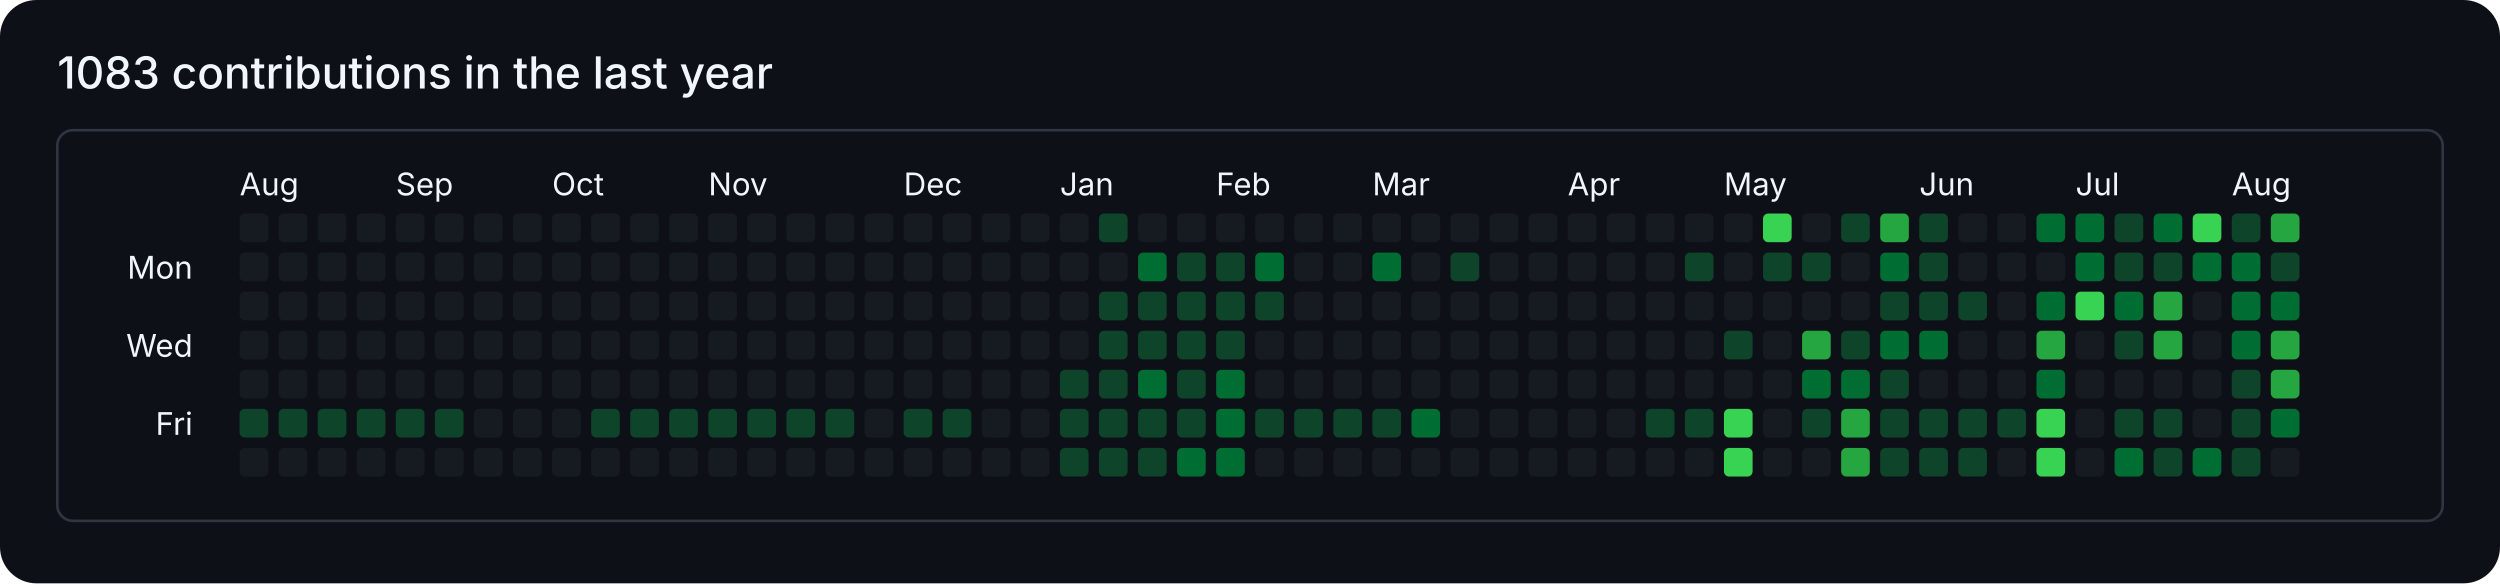
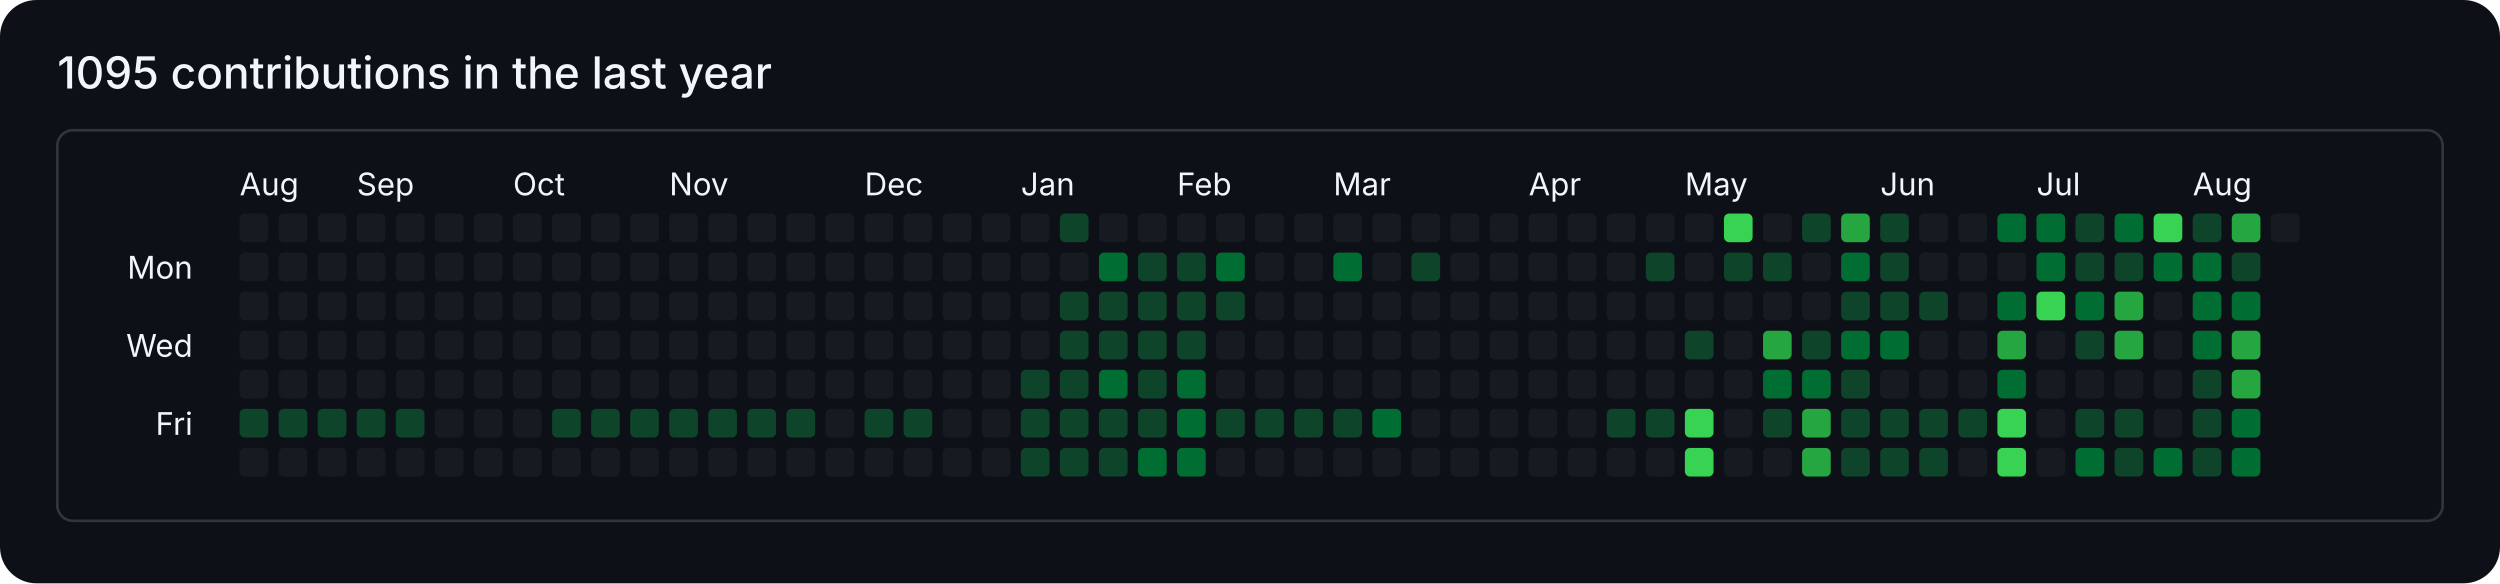
<svg xmlns="http://www.w3.org/2000/svg" width="1200" height="280" viewBox="0 0 960 224" fill="none" role="img" aria-label="AleksZyro GitHub contribution calendar">
  <style>
    .title { font: 500 17px -apple-system, BlinkMacSystemFont, 'Segoe UI', sans-serif; fill: #f0f6fc; }
    .month-label, .weekday-label, .legend, .hint { font: 400 12px -apple-system, BlinkMacSystemFont, 'Segoe UI', sans-serif; fill: #f0f6fc; }
    .hint, .legend-muted { fill: #8b949e; }
    .day-cell { shape-rendering: geometricPrecision; }
  </style>
  <rect width="960" height="224" rx="14" fill="#0d1117" />
-   <text x="22" y="34" class="title">1083 contributions in the last year</text>
+   <text x="22" y="34" class="title">1095 contributions in the last year</text>
  <rect x="22" y="50" width="916" height="150" rx="6" fill="none" stroke="#30363d" />
  <text x="92" y="75" class="month-label">Aug</text>
-   <text x="152" y="75" class="month-label">Sep</text>
-   <text x="212" y="75" class="month-label">Oct</text>
-   <text x="272" y="75" class="month-label">Nov</text>
-   <text x="347" y="75" class="month-label">Dec</text>
-   <text x="407" y="75" class="month-label">Jan</text>
-   <text x="467" y="75" class="month-label">Feb</text>
-   <text x="527" y="75" class="month-label">Mar</text>
-   <text x="602" y="75" class="month-label">Apr</text>
-   <text x="662" y="75" class="month-label">May</text>
-   <text x="737" y="75" class="month-label">Jun</text>
-   <text x="797" y="75" class="month-label">Jul</text>
-   <text x="857" y="75" class="month-label">Aug</text>
+   <text x="137" y="75" class="month-label">Sep</text>
+   <text x="197" y="75" class="month-label">Oct</text>
+   <text x="257" y="75" class="month-label">Nov</text>
+   <text x="332" y="75" class="month-label">Dec</text>
+   <text x="392" y="75" class="month-label">Jan</text>
+   <text x="452" y="75" class="month-label">Feb</text>
+   <text x="512" y="75" class="month-label">Mar</text>
+   <text x="587" y="75" class="month-label">Apr</text>
+   <text x="647" y="75" class="month-label">May</text>
+   <text x="722" y="75" class="month-label">Jun</text>
+   <text x="782" y="75" class="month-label">Jul</text>
+   <text x="842" y="75" class="month-label">Aug</text>
  <text x="74" y="107" class="weekday-label" text-anchor="end">Mon</text>
  <text x="74" y="137" class="weekday-label" text-anchor="end">Wed</text>
  <text x="74" y="167" class="weekday-label" text-anchor="end">Fri</text>
  <rect class="day-cell" x="92" y="82" width="11" height="11" rx="2" fill="#161b22" />
  <rect class="day-cell" x="92" y="97" width="11" height="11" rx="2" fill="#161b22" />
  <rect class="day-cell" x="92" y="112" width="11" height="11" rx="2" fill="#161b22" />
  <rect class="day-cell" x="92" y="127" width="11" height="11" rx="2" fill="#161b22" />
  <rect class="day-cell" x="92" y="142" width="11" height="11" rx="2" fill="#161b22" />
  <rect class="day-cell" x="92" y="157" width="11" height="11" rx="2" fill="#0e4429" />
  <rect class="day-cell" x="92" y="172" width="11" height="11" rx="2" fill="#161b22" />
  <rect class="day-cell" x="107" y="82" width="11" height="11" rx="2" fill="#161b22" />
  <rect class="day-cell" x="107" y="97" width="11" height="11" rx="2" fill="#161b22" />
  <rect class="day-cell" x="107" y="112" width="11" height="11" rx="2" fill="#161b22" />
  <rect class="day-cell" x="107" y="127" width="11" height="11" rx="2" fill="#161b22" />
  <rect class="day-cell" x="107" y="142" width="11" height="11" rx="2" fill="#161b22" />
  <rect class="day-cell" x="107" y="157" width="11" height="11" rx="2" fill="#0e4429" />
  <rect class="day-cell" x="107" y="172" width="11" height="11" rx="2" fill="#161b22" />
  <rect class="day-cell" x="122" y="82" width="11" height="11" rx="2" fill="#161b22" />
  <rect class="day-cell" x="122" y="97" width="11" height="11" rx="2" fill="#161b22" />
  <rect class="day-cell" x="122" y="112" width="11" height="11" rx="2" fill="#161b22" />
  <rect class="day-cell" x="122" y="127" width="11" height="11" rx="2" fill="#161b22" />
  <rect class="day-cell" x="122" y="142" width="11" height="11" rx="2" fill="#161b22" />
  <rect class="day-cell" x="122" y="157" width="11" height="11" rx="2" fill="#0e4429" />
  <rect class="day-cell" x="122" y="172" width="11" height="11" rx="2" fill="#161b22" />
  <rect class="day-cell" x="137" y="82" width="11" height="11" rx="2" fill="#161b22" />
  <rect class="day-cell" x="137" y="97" width="11" height="11" rx="2" fill="#161b22" />
  <rect class="day-cell" x="137" y="112" width="11" height="11" rx="2" fill="#161b22" />
  <rect class="day-cell" x="137" y="127" width="11" height="11" rx="2" fill="#161b22" />
  <rect class="day-cell" x="137" y="142" width="11" height="11" rx="2" fill="#161b22" />
  <rect class="day-cell" x="137" y="157" width="11" height="11" rx="2" fill="#0e4429" />
  <rect class="day-cell" x="137" y="172" width="11" height="11" rx="2" fill="#161b22" />
  <rect class="day-cell" x="152" y="82" width="11" height="11" rx="2" fill="#161b22" />
  <rect class="day-cell" x="152" y="97" width="11" height="11" rx="2" fill="#161b22" />
  <rect class="day-cell" x="152" y="112" width="11" height="11" rx="2" fill="#161b22" />
  <rect class="day-cell" x="152" y="127" width="11" height="11" rx="2" fill="#161b22" />
  <rect class="day-cell" x="152" y="142" width="11" height="11" rx="2" fill="#161b22" />
  <rect class="day-cell" x="152" y="157" width="11" height="11" rx="2" fill="#0e4429" />
  <rect class="day-cell" x="152" y="172" width="11" height="11" rx="2" fill="#161b22" />
  <rect class="day-cell" x="167" y="82" width="11" height="11" rx="2" fill="#161b22" />
  <rect class="day-cell" x="167" y="97" width="11" height="11" rx="2" fill="#161b22" />
  <rect class="day-cell" x="167" y="112" width="11" height="11" rx="2" fill="#161b22" />
  <rect class="day-cell" x="167" y="127" width="11" height="11" rx="2" fill="#161b22" />
  <rect class="day-cell" x="167" y="142" width="11" height="11" rx="2" fill="#161b22" />
-   <rect class="day-cell" x="167" y="157" width="11" height="11" rx="2" fill="#0e4429" />
+   <rect class="day-cell" x="167" y="157" width="11" height="11" rx="2" fill="#161b22" />
  <rect class="day-cell" x="167" y="172" width="11" height="11" rx="2" fill="#161b22" />
  <rect class="day-cell" x="182" y="82" width="11" height="11" rx="2" fill="#161b22" />
  <rect class="day-cell" x="182" y="97" width="11" height="11" rx="2" fill="#161b22" />
  <rect class="day-cell" x="182" y="112" width="11" height="11" rx="2" fill="#161b22" />
  <rect class="day-cell" x="182" y="127" width="11" height="11" rx="2" fill="#161b22" />
  <rect class="day-cell" x="182" y="142" width="11" height="11" rx="2" fill="#161b22" />
  <rect class="day-cell" x="182" y="157" width="11" height="11" rx="2" fill="#161b22" />
  <rect class="day-cell" x="182" y="172" width="11" height="11" rx="2" fill="#161b22" />
  <rect class="day-cell" x="197" y="82" width="11" height="11" rx="2" fill="#161b22" />
  <rect class="day-cell" x="197" y="97" width="11" height="11" rx="2" fill="#161b22" />
  <rect class="day-cell" x="197" y="112" width="11" height="11" rx="2" fill="#161b22" />
  <rect class="day-cell" x="197" y="127" width="11" height="11" rx="2" fill="#161b22" />
  <rect class="day-cell" x="197" y="142" width="11" height="11" rx="2" fill="#161b22" />
  <rect class="day-cell" x="197" y="157" width="11" height="11" rx="2" fill="#161b22" />
  <rect class="day-cell" x="197" y="172" width="11" height="11" rx="2" fill="#161b22" />
  <rect class="day-cell" x="212" y="82" width="11" height="11" rx="2" fill="#161b22" />
  <rect class="day-cell" x="212" y="97" width="11" height="11" rx="2" fill="#161b22" />
  <rect class="day-cell" x="212" y="112" width="11" height="11" rx="2" fill="#161b22" />
  <rect class="day-cell" x="212" y="127" width="11" height="11" rx="2" fill="#161b22" />
  <rect class="day-cell" x="212" y="142" width="11" height="11" rx="2" fill="#161b22" />
-   <rect class="day-cell" x="212" y="157" width="11" height="11" rx="2" fill="#161b22" />
+   <rect class="day-cell" x="212" y="157" width="11" height="11" rx="2" fill="#0e4429" />
  <rect class="day-cell" x="212" y="172" width="11" height="11" rx="2" fill="#161b22" />
  <rect class="day-cell" x="227" y="82" width="11" height="11" rx="2" fill="#161b22" />
  <rect class="day-cell" x="227" y="97" width="11" height="11" rx="2" fill="#161b22" />
  <rect class="day-cell" x="227" y="112" width="11" height="11" rx="2" fill="#161b22" />
  <rect class="day-cell" x="227" y="127" width="11" height="11" rx="2" fill="#161b22" />
  <rect class="day-cell" x="227" y="142" width="11" height="11" rx="2" fill="#161b22" />
  <rect class="day-cell" x="227" y="157" width="11" height="11" rx="2" fill="#0e4429" />
  <rect class="day-cell" x="227" y="172" width="11" height="11" rx="2" fill="#161b22" />
  <rect class="day-cell" x="242" y="82" width="11" height="11" rx="2" fill="#161b22" />
  <rect class="day-cell" x="242" y="97" width="11" height="11" rx="2" fill="#161b22" />
  <rect class="day-cell" x="242" y="112" width="11" height="11" rx="2" fill="#161b22" />
  <rect class="day-cell" x="242" y="127" width="11" height="11" rx="2" fill="#161b22" />
  <rect class="day-cell" x="242" y="142" width="11" height="11" rx="2" fill="#161b22" />
  <rect class="day-cell" x="242" y="157" width="11" height="11" rx="2" fill="#0e4429" />
  <rect class="day-cell" x="242" y="172" width="11" height="11" rx="2" fill="#161b22" />
  <rect class="day-cell" x="257" y="82" width="11" height="11" rx="2" fill="#161b22" />
  <rect class="day-cell" x="257" y="97" width="11" height="11" rx="2" fill="#161b22" />
  <rect class="day-cell" x="257" y="112" width="11" height="11" rx="2" fill="#161b22" />
  <rect class="day-cell" x="257" y="127" width="11" height="11" rx="2" fill="#161b22" />
  <rect class="day-cell" x="257" y="142" width="11" height="11" rx="2" fill="#161b22" />
  <rect class="day-cell" x="257" y="157" width="11" height="11" rx="2" fill="#0e4429" />
  <rect class="day-cell" x="257" y="172" width="11" height="11" rx="2" fill="#161b22" />
  <rect class="day-cell" x="272" y="82" width="11" height="11" rx="2" fill="#161b22" />
  <rect class="day-cell" x="272" y="97" width="11" height="11" rx="2" fill="#161b22" />
  <rect class="day-cell" x="272" y="112" width="11" height="11" rx="2" fill="#161b22" />
  <rect class="day-cell" x="272" y="127" width="11" height="11" rx="2" fill="#161b22" />
  <rect class="day-cell" x="272" y="142" width="11" height="11" rx="2" fill="#161b22" />
  <rect class="day-cell" x="272" y="157" width="11" height="11" rx="2" fill="#0e4429" />
  <rect class="day-cell" x="272" y="172" width="11" height="11" rx="2" fill="#161b22" />
  <rect class="day-cell" x="287" y="82" width="11" height="11" rx="2" fill="#161b22" />
  <rect class="day-cell" x="287" y="97" width="11" height="11" rx="2" fill="#161b22" />
  <rect class="day-cell" x="287" y="112" width="11" height="11" rx="2" fill="#161b22" />
  <rect class="day-cell" x="287" y="127" width="11" height="11" rx="2" fill="#161b22" />
  <rect class="day-cell" x="287" y="142" width="11" height="11" rx="2" fill="#161b22" />
  <rect class="day-cell" x="287" y="157" width="11" height="11" rx="2" fill="#0e4429" />
  <rect class="day-cell" x="287" y="172" width="11" height="11" rx="2" fill="#161b22" />
  <rect class="day-cell" x="302" y="82" width="11" height="11" rx="2" fill="#161b22" />
  <rect class="day-cell" x="302" y="97" width="11" height="11" rx="2" fill="#161b22" />
  <rect class="day-cell" x="302" y="112" width="11" height="11" rx="2" fill="#161b22" />
  <rect class="day-cell" x="302" y="127" width="11" height="11" rx="2" fill="#161b22" />
  <rect class="day-cell" x="302" y="142" width="11" height="11" rx="2" fill="#161b22" />
  <rect class="day-cell" x="302" y="157" width="11" height="11" rx="2" fill="#0e4429" />
  <rect class="day-cell" x="302" y="172" width="11" height="11" rx="2" fill="#161b22" />
  <rect class="day-cell" x="317" y="82" width="11" height="11" rx="2" fill="#161b22" />
  <rect class="day-cell" x="317" y="97" width="11" height="11" rx="2" fill="#161b22" />
  <rect class="day-cell" x="317" y="112" width="11" height="11" rx="2" fill="#161b22" />
  <rect class="day-cell" x="317" y="127" width="11" height="11" rx="2" fill="#161b22" />
  <rect class="day-cell" x="317" y="142" width="11" height="11" rx="2" fill="#161b22" />
-   <rect class="day-cell" x="317" y="157" width="11" height="11" rx="2" fill="#0e4429" />
+   <rect class="day-cell" x="317" y="157" width="11" height="11" rx="2" fill="#161b22" />
  <rect class="day-cell" x="317" y="172" width="11" height="11" rx="2" fill="#161b22" />
  <rect class="day-cell" x="332" y="82" width="11" height="11" rx="2" fill="#161b22" />
  <rect class="day-cell" x="332" y="97" width="11" height="11" rx="2" fill="#161b22" />
  <rect class="day-cell" x="332" y="112" width="11" height="11" rx="2" fill="#161b22" />
  <rect class="day-cell" x="332" y="127" width="11" height="11" rx="2" fill="#161b22" />
  <rect class="day-cell" x="332" y="142" width="11" height="11" rx="2" fill="#161b22" />
-   <rect class="day-cell" x="332" y="157" width="11" height="11" rx="2" fill="#161b22" />
+   <rect class="day-cell" x="332" y="157" width="11" height="11" rx="2" fill="#0e4429" />
  <rect class="day-cell" x="332" y="172" width="11" height="11" rx="2" fill="#161b22" />
  <rect class="day-cell" x="347" y="82" width="11" height="11" rx="2" fill="#161b22" />
  <rect class="day-cell" x="347" y="97" width="11" height="11" rx="2" fill="#161b22" />
  <rect class="day-cell" x="347" y="112" width="11" height="11" rx="2" fill="#161b22" />
  <rect class="day-cell" x="347" y="127" width="11" height="11" rx="2" fill="#161b22" />
  <rect class="day-cell" x="347" y="142" width="11" height="11" rx="2" fill="#161b22" />
  <rect class="day-cell" x="347" y="157" width="11" height="11" rx="2" fill="#0e4429" />
  <rect class="day-cell" x="347" y="172" width="11" height="11" rx="2" fill="#161b22" />
  <rect class="day-cell" x="362" y="82" width="11" height="11" rx="2" fill="#161b22" />
  <rect class="day-cell" x="362" y="97" width="11" height="11" rx="2" fill="#161b22" />
  <rect class="day-cell" x="362" y="112" width="11" height="11" rx="2" fill="#161b22" />
  <rect class="day-cell" x="362" y="127" width="11" height="11" rx="2" fill="#161b22" />
  <rect class="day-cell" x="362" y="142" width="11" height="11" rx="2" fill="#161b22" />
-   <rect class="day-cell" x="362" y="157" width="11" height="11" rx="2" fill="#0e4429" />
+   <rect class="day-cell" x="362" y="157" width="11" height="11" rx="2" fill="#161b22" />
  <rect class="day-cell" x="362" y="172" width="11" height="11" rx="2" fill="#161b22" />
  <rect class="day-cell" x="377" y="82" width="11" height="11" rx="2" fill="#161b22" />
  <rect class="day-cell" x="377" y="97" width="11" height="11" rx="2" fill="#161b22" />
  <rect class="day-cell" x="377" y="112" width="11" height="11" rx="2" fill="#161b22" />
  <rect class="day-cell" x="377" y="127" width="11" height="11" rx="2" fill="#161b22" />
  <rect class="day-cell" x="377" y="142" width="11" height="11" rx="2" fill="#161b22" />
  <rect class="day-cell" x="377" y="157" width="11" height="11" rx="2" fill="#161b22" />
  <rect class="day-cell" x="377" y="172" width="11" height="11" rx="2" fill="#161b22" />
  <rect class="day-cell" x="392" y="82" width="11" height="11" rx="2" fill="#161b22" />
  <rect class="day-cell" x="392" y="97" width="11" height="11" rx="2" fill="#161b22" />
  <rect class="day-cell" x="392" y="112" width="11" height="11" rx="2" fill="#161b22" />
  <rect class="day-cell" x="392" y="127" width="11" height="11" rx="2" fill="#161b22" />
-   <rect class="day-cell" x="392" y="142" width="11" height="11" rx="2" fill="#161b22" />
-   <rect class="day-cell" x="392" y="157" width="11" height="11" rx="2" fill="#161b22" />
-   <rect class="day-cell" x="392" y="172" width="11" height="11" rx="2" fill="#161b22" />
-   <rect class="day-cell" x="407" y="82" width="11" height="11" rx="2" fill="#161b22" />
+   <rect class="day-cell" x="392" y="142" width="11" height="11" rx="2" fill="#0e4429" />
+   <rect class="day-cell" x="392" y="157" width="11" height="11" rx="2" fill="#0e4429" />
+   <rect class="day-cell" x="392" y="172" width="11" height="11" rx="2" fill="#0e4429" />
+   <rect class="day-cell" x="407" y="82" width="11" height="11" rx="2" fill="#0e4429" />
  <rect class="day-cell" x="407" y="97" width="11" height="11" rx="2" fill="#161b22" />
-   <rect class="day-cell" x="407" y="112" width="11" height="11" rx="2" fill="#161b22" />
-   <rect class="day-cell" x="407" y="127" width="11" height="11" rx="2" fill="#161b22" />
+   <rect class="day-cell" x="407" y="112" width="11" height="11" rx="2" fill="#0e4429" />
+   <rect class="day-cell" x="407" y="127" width="11" height="11" rx="2" fill="#0e4429" />
  <rect class="day-cell" x="407" y="142" width="11" height="11" rx="2" fill="#0e4429" />
  <rect class="day-cell" x="407" y="157" width="11" height="11" rx="2" fill="#0e4429" />
  <rect class="day-cell" x="407" y="172" width="11" height="11" rx="2" fill="#0e4429" />
-   <rect class="day-cell" x="422" y="82" width="11" height="11" rx="2" fill="#0e4429" />
-   <rect class="day-cell" x="422" y="97" width="11" height="11" rx="2" fill="#161b22" />
+   <rect class="day-cell" x="422" y="82" width="11" height="11" rx="2" fill="#161b22" />
+   <rect class="day-cell" x="422" y="97" width="11" height="11" rx="2" fill="#006d32" />
  <rect class="day-cell" x="422" y="112" width="11" height="11" rx="2" fill="#0e4429" />
  <rect class="day-cell" x="422" y="127" width="11" height="11" rx="2" fill="#0e4429" />
-   <rect class="day-cell" x="422" y="142" width="11" height="11" rx="2" fill="#0e4429" />
+   <rect class="day-cell" x="422" y="142" width="11" height="11" rx="2" fill="#006d32" />
  <rect class="day-cell" x="422" y="157" width="11" height="11" rx="2" fill="#0e4429" />
  <rect class="day-cell" x="422" y="172" width="11" height="11" rx="2" fill="#0e4429" />
  <rect class="day-cell" x="437" y="82" width="11" height="11" rx="2" fill="#161b22" />
-   <rect class="day-cell" x="437" y="97" width="11" height="11" rx="2" fill="#006d32" />
+   <rect class="day-cell" x="437" y="97" width="11" height="11" rx="2" fill="#0e4429" />
  <rect class="day-cell" x="437" y="112" width="11" height="11" rx="2" fill="#0e4429" />
  <rect class="day-cell" x="437" y="127" width="11" height="11" rx="2" fill="#0e4429" />
-   <rect class="day-cell" x="437" y="142" width="11" height="11" rx="2" fill="#006d32" />
+   <rect class="day-cell" x="437" y="142" width="11" height="11" rx="2" fill="#0e4429" />
  <rect class="day-cell" x="437" y="157" width="11" height="11" rx="2" fill="#0e4429" />
-   <rect class="day-cell" x="437" y="172" width="11" height="11" rx="2" fill="#0e4429" />
+   <rect class="day-cell" x="437" y="172" width="11" height="11" rx="2" fill="#006d32" />
  <rect class="day-cell" x="452" y="82" width="11" height="11" rx="2" fill="#161b22" />
  <rect class="day-cell" x="452" y="97" width="11" height="11" rx="2" fill="#0e4429" />
  <rect class="day-cell" x="452" y="112" width="11" height="11" rx="2" fill="#0e4429" />
  <rect class="day-cell" x="452" y="127" width="11" height="11" rx="2" fill="#0e4429" />
-   <rect class="day-cell" x="452" y="142" width="11" height="11" rx="2" fill="#0e4429" />
-   <rect class="day-cell" x="452" y="157" width="11" height="11" rx="2" fill="#0e4429" />
+   <rect class="day-cell" x="452" y="142" width="11" height="11" rx="2" fill="#006d32" />
+   <rect class="day-cell" x="452" y="157" width="11" height="11" rx="2" fill="#006d32" />
  <rect class="day-cell" x="452" y="172" width="11" height="11" rx="2" fill="#006d32" />
  <rect class="day-cell" x="467" y="82" width="11" height="11" rx="2" fill="#161b22" />
-   <rect class="day-cell" x="467" y="97" width="11" height="11" rx="2" fill="#0e4429" />
+   <rect class="day-cell" x="467" y="97" width="11" height="11" rx="2" fill="#006d32" />
  <rect class="day-cell" x="467" y="112" width="11" height="11" rx="2" fill="#0e4429" />
-   <rect class="day-cell" x="467" y="127" width="11" height="11" rx="2" fill="#0e4429" />
-   <rect class="day-cell" x="467" y="142" width="11" height="11" rx="2" fill="#006d32" />
-   <rect class="day-cell" x="467" y="157" width="11" height="11" rx="2" fill="#006d32" />
-   <rect class="day-cell" x="467" y="172" width="11" height="11" rx="2" fill="#006d32" />
+   <rect class="day-cell" x="467" y="127" width="11" height="11" rx="2" fill="#161b22" />
+   <rect class="day-cell" x="467" y="142" width="11" height="11" rx="2" fill="#161b22" />
+   <rect class="day-cell" x="467" y="157" width="11" height="11" rx="2" fill="#0e4429" />
+   <rect class="day-cell" x="467" y="172" width="11" height="11" rx="2" fill="#161b22" />
  <rect class="day-cell" x="482" y="82" width="11" height="11" rx="2" fill="#161b22" />
-   <rect class="day-cell" x="482" y="97" width="11" height="11" rx="2" fill="#006d32" />
-   <rect class="day-cell" x="482" y="112" width="11" height="11" rx="2" fill="#0e4429" />
+   <rect class="day-cell" x="482" y="97" width="11" height="11" rx="2" fill="#161b22" />
+   <rect class="day-cell" x="482" y="112" width="11" height="11" rx="2" fill="#161b22" />
  <rect class="day-cell" x="482" y="127" width="11" height="11" rx="2" fill="#161b22" />
  <rect class="day-cell" x="482" y="142" width="11" height="11" rx="2" fill="#161b22" />
  <rect class="day-cell" x="482" y="157" width="11" height="11" rx="2" fill="#0e4429" />
  <rect class="day-cell" x="482" y="172" width="11" height="11" rx="2" fill="#161b22" />
  <rect class="day-cell" x="497" y="82" width="11" height="11" rx="2" fill="#161b22" />
  <rect class="day-cell" x="497" y="97" width="11" height="11" rx="2" fill="#161b22" />
  <rect class="day-cell" x="497" y="112" width="11" height="11" rx="2" fill="#161b22" />
  <rect class="day-cell" x="497" y="127" width="11" height="11" rx="2" fill="#161b22" />
  <rect class="day-cell" x="497" y="142" width="11" height="11" rx="2" fill="#161b22" />
  <rect class="day-cell" x="497" y="157" width="11" height="11" rx="2" fill="#0e4429" />
  <rect class="day-cell" x="497" y="172" width="11" height="11" rx="2" fill="#161b22" />
  <rect class="day-cell" x="512" y="82" width="11" height="11" rx="2" fill="#161b22" />
-   <rect class="day-cell" x="512" y="97" width="11" height="11" rx="2" fill="#161b22" />
+   <rect class="day-cell" x="512" y="97" width="11" height="11" rx="2" fill="#006d32" />
  <rect class="day-cell" x="512" y="112" width="11" height="11" rx="2" fill="#161b22" />
  <rect class="day-cell" x="512" y="127" width="11" height="11" rx="2" fill="#161b22" />
  <rect class="day-cell" x="512" y="142" width="11" height="11" rx="2" fill="#161b22" />
  <rect class="day-cell" x="512" y="157" width="11" height="11" rx="2" fill="#0e4429" />
  <rect class="day-cell" x="512" y="172" width="11" height="11" rx="2" fill="#161b22" />
  <rect class="day-cell" x="527" y="82" width="11" height="11" rx="2" fill="#161b22" />
-   <rect class="day-cell" x="527" y="97" width="11" height="11" rx="2" fill="#006d32" />
+   <rect class="day-cell" x="527" y="97" width="11" height="11" rx="2" fill="#161b22" />
  <rect class="day-cell" x="527" y="112" width="11" height="11" rx="2" fill="#161b22" />
  <rect class="day-cell" x="527" y="127" width="11" height="11" rx="2" fill="#161b22" />
  <rect class="day-cell" x="527" y="142" width="11" height="11" rx="2" fill="#161b22" />
-   <rect class="day-cell" x="527" y="157" width="11" height="11" rx="2" fill="#0e4429" />
+   <rect class="day-cell" x="527" y="157" width="11" height="11" rx="2" fill="#006d32" />
  <rect class="day-cell" x="527" y="172" width="11" height="11" rx="2" fill="#161b22" />
  <rect class="day-cell" x="542" y="82" width="11" height="11" rx="2" fill="#161b22" />
-   <rect class="day-cell" x="542" y="97" width="11" height="11" rx="2" fill="#161b22" />
+   <rect class="day-cell" x="542" y="97" width="11" height="11" rx="2" fill="#0e4429" />
  <rect class="day-cell" x="542" y="112" width="11" height="11" rx="2" fill="#161b22" />
  <rect class="day-cell" x="542" y="127" width="11" height="11" rx="2" fill="#161b22" />
  <rect class="day-cell" x="542" y="142" width="11" height="11" rx="2" fill="#161b22" />
-   <rect class="day-cell" x="542" y="157" width="11" height="11" rx="2" fill="#006d32" />
+   <rect class="day-cell" x="542" y="157" width="11" height="11" rx="2" fill="#161b22" />
  <rect class="day-cell" x="542" y="172" width="11" height="11" rx="2" fill="#161b22" />
  <rect class="day-cell" x="557" y="82" width="11" height="11" rx="2" fill="#161b22" />
-   <rect class="day-cell" x="557" y="97" width="11" height="11" rx="2" fill="#0e4429" />
+   <rect class="day-cell" x="557" y="97" width="11" height="11" rx="2" fill="#161b22" />
  <rect class="day-cell" x="557" y="112" width="11" height="11" rx="2" fill="#161b22" />
  <rect class="day-cell" x="557" y="127" width="11" height="11" rx="2" fill="#161b22" />
  <rect class="day-cell" x="557" y="142" width="11" height="11" rx="2" fill="#161b22" />
  <rect class="day-cell" x="557" y="157" width="11" height="11" rx="2" fill="#161b22" />
  <rect class="day-cell" x="557" y="172" width="11" height="11" rx="2" fill="#161b22" />
  <rect class="day-cell" x="572" y="82" width="11" height="11" rx="2" fill="#161b22" />
  <rect class="day-cell" x="572" y="97" width="11" height="11" rx="2" fill="#161b22" />
  <rect class="day-cell" x="572" y="112" width="11" height="11" rx="2" fill="#161b22" />
  <rect class="day-cell" x="572" y="127" width="11" height="11" rx="2" fill="#161b22" />
  <rect class="day-cell" x="572" y="142" width="11" height="11" rx="2" fill="#161b22" />
  <rect class="day-cell" x="572" y="157" width="11" height="11" rx="2" fill="#161b22" />
  <rect class="day-cell" x="572" y="172" width="11" height="11" rx="2" fill="#161b22" />
  <rect class="day-cell" x="587" y="82" width="11" height="11" rx="2" fill="#161b22" />
  <rect class="day-cell" x="587" y="97" width="11" height="11" rx="2" fill="#161b22" />
  <rect class="day-cell" x="587" y="112" width="11" height="11" rx="2" fill="#161b22" />
  <rect class="day-cell" x="587" y="127" width="11" height="11" rx="2" fill="#161b22" />
  <rect class="day-cell" x="587" y="142" width="11" height="11" rx="2" fill="#161b22" />
  <rect class="day-cell" x="587" y="157" width="11" height="11" rx="2" fill="#161b22" />
  <rect class="day-cell" x="587" y="172" width="11" height="11" rx="2" fill="#161b22" />
  <rect class="day-cell" x="602" y="82" width="11" height="11" rx="2" fill="#161b22" />
  <rect class="day-cell" x="602" y="97" width="11" height="11" rx="2" fill="#161b22" />
  <rect class="day-cell" x="602" y="112" width="11" height="11" rx="2" fill="#161b22" />
  <rect class="day-cell" x="602" y="127" width="11" height="11" rx="2" fill="#161b22" />
  <rect class="day-cell" x="602" y="142" width="11" height="11" rx="2" fill="#161b22" />
  <rect class="day-cell" x="602" y="157" width="11" height="11" rx="2" fill="#161b22" />
  <rect class="day-cell" x="602" y="172" width="11" height="11" rx="2" fill="#161b22" />
  <rect class="day-cell" x="617" y="82" width="11" height="11" rx="2" fill="#161b22" />
  <rect class="day-cell" x="617" y="97" width="11" height="11" rx="2" fill="#161b22" />
  <rect class="day-cell" x="617" y="112" width="11" height="11" rx="2" fill="#161b22" />
  <rect class="day-cell" x="617" y="127" width="11" height="11" rx="2" fill="#161b22" />
  <rect class="day-cell" x="617" y="142" width="11" height="11" rx="2" fill="#161b22" />
-   <rect class="day-cell" x="617" y="157" width="11" height="11" rx="2" fill="#161b22" />
+   <rect class="day-cell" x="617" y="157" width="11" height="11" rx="2" fill="#0e4429" />
  <rect class="day-cell" x="617" y="172" width="11" height="11" rx="2" fill="#161b22" />
  <rect class="day-cell" x="632" y="82" width="11" height="11" rx="2" fill="#161b22" />
-   <rect class="day-cell" x="632" y="97" width="11" height="11" rx="2" fill="#161b22" />
+   <rect class="day-cell" x="632" y="97" width="11" height="11" rx="2" fill="#0e4429" />
  <rect class="day-cell" x="632" y="112" width="11" height="11" rx="2" fill="#161b22" />
  <rect class="day-cell" x="632" y="127" width="11" height="11" rx="2" fill="#161b22" />
  <rect class="day-cell" x="632" y="142" width="11" height="11" rx="2" fill="#161b22" />
  <rect class="day-cell" x="632" y="157" width="11" height="11" rx="2" fill="#0e4429" />
  <rect class="day-cell" x="632" y="172" width="11" height="11" rx="2" fill="#161b22" />
  <rect class="day-cell" x="647" y="82" width="11" height="11" rx="2" fill="#161b22" />
-   <rect class="day-cell" x="647" y="97" width="11" height="11" rx="2" fill="#0e4429" />
+   <rect class="day-cell" x="647" y="97" width="11" height="11" rx="2" fill="#161b22" />
  <rect class="day-cell" x="647" y="112" width="11" height="11" rx="2" fill="#161b22" />
-   <rect class="day-cell" x="647" y="127" width="11" height="11" rx="2" fill="#161b22" />
+   <rect class="day-cell" x="647" y="127" width="11" height="11" rx="2" fill="#0e4429" />
  <rect class="day-cell" x="647" y="142" width="11" height="11" rx="2" fill="#161b22" />
-   <rect class="day-cell" x="647" y="157" width="11" height="11" rx="2" fill="#0e4429" />
-   <rect class="day-cell" x="647" y="172" width="11" height="11" rx="2" fill="#161b22" />
-   <rect class="day-cell" x="662" y="82" width="11" height="11" rx="2" fill="#161b22" />
-   <rect class="day-cell" x="662" y="97" width="11" height="11" rx="2" fill="#161b22" />
+   <rect class="day-cell" x="647" y="157" width="11" height="11" rx="2" fill="#39d353" />
+   <rect class="day-cell" x="647" y="172" width="11" height="11" rx="2" fill="#39d353" />
+   <rect class="day-cell" x="662" y="82" width="11" height="11" rx="2" fill="#39d353" />
+   <rect class="day-cell" x="662" y="97" width="11" height="11" rx="2" fill="#0e4429" />
  <rect class="day-cell" x="662" y="112" width="11" height="11" rx="2" fill="#161b22" />
-   <rect class="day-cell" x="662" y="127" width="11" height="11" rx="2" fill="#0e4429" />
+   <rect class="day-cell" x="662" y="127" width="11" height="11" rx="2" fill="#161b22" />
  <rect class="day-cell" x="662" y="142" width="11" height="11" rx="2" fill="#161b22" />
-   <rect class="day-cell" x="662" y="157" width="11" height="11" rx="2" fill="#39d353" />
-   <rect class="day-cell" x="662" y="172" width="11" height="11" rx="2" fill="#39d353" />
-   <rect class="day-cell" x="677" y="82" width="11" height="11" rx="2" fill="#39d353" />
+   <rect class="day-cell" x="662" y="157" width="11" height="11" rx="2" fill="#161b22" />
+   <rect class="day-cell" x="662" y="172" width="11" height="11" rx="2" fill="#161b22" />
+   <rect class="day-cell" x="677" y="82" width="11" height="11" rx="2" fill="#161b22" />
  <rect class="day-cell" x="677" y="97" width="11" height="11" rx="2" fill="#0e4429" />
  <rect class="day-cell" x="677" y="112" width="11" height="11" rx="2" fill="#161b22" />
-   <rect class="day-cell" x="677" y="127" width="11" height="11" rx="2" fill="#161b22" />
-   <rect class="day-cell" x="677" y="142" width="11" height="11" rx="2" fill="#161b22" />
-   <rect class="day-cell" x="677" y="157" width="11" height="11" rx="2" fill="#161b22" />
+   <rect class="day-cell" x="677" y="127" width="11" height="11" rx="2" fill="#26a641" />
+   <rect class="day-cell" x="677" y="142" width="11" height="11" rx="2" fill="#006d32" />
+   <rect class="day-cell" x="677" y="157" width="11" height="11" rx="2" fill="#0e4429" />
  <rect class="day-cell" x="677" y="172" width="11" height="11" rx="2" fill="#161b22" />
-   <rect class="day-cell" x="692" y="82" width="11" height="11" rx="2" fill="#161b22" />
-   <rect class="day-cell" x="692" y="97" width="11" height="11" rx="2" fill="#0e4429" />
+   <rect class="day-cell" x="692" y="82" width="11" height="11" rx="2" fill="#0e4429" />
+   <rect class="day-cell" x="692" y="97" width="11" height="11" rx="2" fill="#161b22" />
  <rect class="day-cell" x="692" y="112" width="11" height="11" rx="2" fill="#161b22" />
-   <rect class="day-cell" x="692" y="127" width="11" height="11" rx="2" fill="#26a641" />
+   <rect class="day-cell" x="692" y="127" width="11" height="11" rx="2" fill="#0e4429" />
  <rect class="day-cell" x="692" y="142" width="11" height="11" rx="2" fill="#006d32" />
-   <rect class="day-cell" x="692" y="157" width="11" height="11" rx="2" fill="#0e4429" />
-   <rect class="day-cell" x="692" y="172" width="11" height="11" rx="2" fill="#161b22" />
-   <rect class="day-cell" x="707" y="82" width="11" height="11" rx="2" fill="#0e4429" />
-   <rect class="day-cell" x="707" y="97" width="11" height="11" rx="2" fill="#161b22" />
-   <rect class="day-cell" x="707" y="112" width="11" height="11" rx="2" fill="#161b22" />
-   <rect class="day-cell" x="707" y="127" width="11" height="11" rx="2" fill="#0e4429" />
-   <rect class="day-cell" x="707" y="142" width="11" height="11" rx="2" fill="#006d32" />
-   <rect class="day-cell" x="707" y="157" width="11" height="11" rx="2" fill="#26a641" />
-   <rect class="day-cell" x="707" y="172" width="11" height="11" rx="2" fill="#26a641" />
-   <rect class="day-cell" x="722" y="82" width="11" height="11" rx="2" fill="#26a641" />
-   <rect class="day-cell" x="722" y="97" width="11" height="11" rx="2" fill="#006d32" />
+   <rect class="day-cell" x="692" y="157" width="11" height="11" rx="2" fill="#26a641" />
+   <rect class="day-cell" x="692" y="172" width="11" height="11" rx="2" fill="#26a641" />
+   <rect class="day-cell" x="707" y="82" width="11" height="11" rx="2" fill="#26a641" />
+   <rect class="day-cell" x="707" y="97" width="11" height="11" rx="2" fill="#006d32" />
+   <rect class="day-cell" x="707" y="112" width="11" height="11" rx="2" fill="#0e4429" />
+   <rect class="day-cell" x="707" y="127" width="11" height="11" rx="2" fill="#006d32" />
+   <rect class="day-cell" x="707" y="142" width="11" height="11" rx="2" fill="#0e4429" />
+   <rect class="day-cell" x="707" y="157" width="11" height="11" rx="2" fill="#0e4429" />
+   <rect class="day-cell" x="707" y="172" width="11" height="11" rx="2" fill="#0e4429" />
+   <rect class="day-cell" x="722" y="82" width="11" height="11" rx="2" fill="#0e4429" />
+   <rect class="day-cell" x="722" y="97" width="11" height="11" rx="2" fill="#0e4429" />
  <rect class="day-cell" x="722" y="112" width="11" height="11" rx="2" fill="#0e4429" />
  <rect class="day-cell" x="722" y="127" width="11" height="11" rx="2" fill="#006d32" />
-   <rect class="day-cell" x="722" y="142" width="11" height="11" rx="2" fill="#0e4429" />
+   <rect class="day-cell" x="722" y="142" width="11" height="11" rx="2" fill="#161b22" />
  <rect class="day-cell" x="722" y="157" width="11" height="11" rx="2" fill="#0e4429" />
  <rect class="day-cell" x="722" y="172" width="11" height="11" rx="2" fill="#0e4429" />
-   <rect class="day-cell" x="737" y="82" width="11" height="11" rx="2" fill="#0e4429" />
-   <rect class="day-cell" x="737" y="97" width="11" height="11" rx="2" fill="#0e4429" />
+   <rect class="day-cell" x="737" y="82" width="11" height="11" rx="2" fill="#161b22" />
+   <rect class="day-cell" x="737" y="97" width="11" height="11" rx="2" fill="#161b22" />
  <rect class="day-cell" x="737" y="112" width="11" height="11" rx="2" fill="#0e4429" />
-   <rect class="day-cell" x="737" y="127" width="11" height="11" rx="2" fill="#006d32" />
+   <rect class="day-cell" x="737" y="127" width="11" height="11" rx="2" fill="#161b22" />
  <rect class="day-cell" x="737" y="142" width="11" height="11" rx="2" fill="#161b22" />
  <rect class="day-cell" x="737" y="157" width="11" height="11" rx="2" fill="#0e4429" />
  <rect class="day-cell" x="737" y="172" width="11" height="11" rx="2" fill="#0e4429" />
  <rect class="day-cell" x="752" y="82" width="11" height="11" rx="2" fill="#161b22" />
  <rect class="day-cell" x="752" y="97" width="11" height="11" rx="2" fill="#161b22" />
-   <rect class="day-cell" x="752" y="112" width="11" height="11" rx="2" fill="#0e4429" />
+   <rect class="day-cell" x="752" y="112" width="11" height="11" rx="2" fill="#161b22" />
  <rect class="day-cell" x="752" y="127" width="11" height="11" rx="2" fill="#161b22" />
  <rect class="day-cell" x="752" y="142" width="11" height="11" rx="2" fill="#161b22" />
  <rect class="day-cell" x="752" y="157" width="11" height="11" rx="2" fill="#0e4429" />
-   <rect class="day-cell" x="752" y="172" width="11" height="11" rx="2" fill="#0e4429" />
-   <rect class="day-cell" x="767" y="82" width="11" height="11" rx="2" fill="#161b22" />
+   <rect class="day-cell" x="752" y="172" width="11" height="11" rx="2" fill="#161b22" />
+   <rect class="day-cell" x="767" y="82" width="11" height="11" rx="2" fill="#006d32" />
  <rect class="day-cell" x="767" y="97" width="11" height="11" rx="2" fill="#161b22" />
-   <rect class="day-cell" x="767" y="112" width="11" height="11" rx="2" fill="#161b22" />
-   <rect class="day-cell" x="767" y="127" width="11" height="11" rx="2" fill="#161b22" />
-   <rect class="day-cell" x="767" y="142" width="11" height="11" rx="2" fill="#161b22" />
-   <rect class="day-cell" x="767" y="157" width="11" height="11" rx="2" fill="#0e4429" />
-   <rect class="day-cell" x="767" y="172" width="11" height="11" rx="2" fill="#161b22" />
+   <rect class="day-cell" x="767" y="112" width="11" height="11" rx="2" fill="#006d32" />
+   <rect class="day-cell" x="767" y="127" width="11" height="11" rx="2" fill="#26a641" />
+   <rect class="day-cell" x="767" y="142" width="11" height="11" rx="2" fill="#006d32" />
+   <rect class="day-cell" x="767" y="157" width="11" height="11" rx="2" fill="#39d353" />
+   <rect class="day-cell" x="767" y="172" width="11" height="11" rx="2" fill="#39d353" />
  <rect class="day-cell" x="782" y="82" width="11" height="11" rx="2" fill="#006d32" />
-   <rect class="day-cell" x="782" y="97" width="11" height="11" rx="2" fill="#161b22" />
-   <rect class="day-cell" x="782" y="112" width="11" height="11" rx="2" fill="#006d32" />
-   <rect class="day-cell" x="782" y="127" width="11" height="11" rx="2" fill="#26a641" />
-   <rect class="day-cell" x="782" y="142" width="11" height="11" rx="2" fill="#006d32" />
-   <rect class="day-cell" x="782" y="157" width="11" height="11" rx="2" fill="#39d353" />
-   <rect class="day-cell" x="782" y="172" width="11" height="11" rx="2" fill="#39d353" />
-   <rect class="day-cell" x="797" y="82" width="11" height="11" rx="2" fill="#006d32" />
-   <rect class="day-cell" x="797" y="97" width="11" height="11" rx="2" fill="#006d32" />
-   <rect class="day-cell" x="797" y="112" width="11" height="11" rx="2" fill="#39d353" />
-   <rect class="day-cell" x="797" y="127" width="11" height="11" rx="2" fill="#161b22" />
+   <rect class="day-cell" x="782" y="97" width="11" height="11" rx="2" fill="#006d32" />
+   <rect class="day-cell" x="782" y="112" width="11" height="11" rx="2" fill="#39d353" />
+   <rect class="day-cell" x="782" y="127" width="11" height="11" rx="2" fill="#161b22" />
+   <rect class="day-cell" x="782" y="142" width="11" height="11" rx="2" fill="#161b22" />
+   <rect class="day-cell" x="782" y="157" width="11" height="11" rx="2" fill="#161b22" />
+   <rect class="day-cell" x="782" y="172" width="11" height="11" rx="2" fill="#161b22" />
+   <rect class="day-cell" x="797" y="82" width="11" height="11" rx="2" fill="#0e4429" />
+   <rect class="day-cell" x="797" y="97" width="11" height="11" rx="2" fill="#0e4429" />
+   <rect class="day-cell" x="797" y="112" width="11" height="11" rx="2" fill="#006d32" />
+   <rect class="day-cell" x="797" y="127" width="11" height="11" rx="2" fill="#0e4429" />
  <rect class="day-cell" x="797" y="142" width="11" height="11" rx="2" fill="#161b22" />
-   <rect class="day-cell" x="797" y="157" width="11" height="11" rx="2" fill="#161b22" />
-   <rect class="day-cell" x="797" y="172" width="11" height="11" rx="2" fill="#161b22" />
-   <rect class="day-cell" x="812" y="82" width="11" height="11" rx="2" fill="#0e4429" />
+   <rect class="day-cell" x="797" y="157" width="11" height="11" rx="2" fill="#0e4429" />
+   <rect class="day-cell" x="797" y="172" width="11" height="11" rx="2" fill="#006d32" />
+   <rect class="day-cell" x="812" y="82" width="11" height="11" rx="2" fill="#006d32" />
  <rect class="day-cell" x="812" y="97" width="11" height="11" rx="2" fill="#0e4429" />
-   <rect class="day-cell" x="812" y="112" width="11" height="11" rx="2" fill="#006d32" />
-   <rect class="day-cell" x="812" y="127" width="11" height="11" rx="2" fill="#0e4429" />
+   <rect class="day-cell" x="812" y="112" width="11" height="11" rx="2" fill="#26a641" />
+   <rect class="day-cell" x="812" y="127" width="11" height="11" rx="2" fill="#26a641" />
  <rect class="day-cell" x="812" y="142" width="11" height="11" rx="2" fill="#161b22" />
  <rect class="day-cell" x="812" y="157" width="11" height="11" rx="2" fill="#0e4429" />
-   <rect class="day-cell" x="812" y="172" width="11" height="11" rx="2" fill="#006d32" />
-   <rect class="day-cell" x="827" y="82" width="11" height="11" rx="2" fill="#006d32" />
-   <rect class="day-cell" x="827" y="97" width="11" height="11" rx="2" fill="#0e4429" />
-   <rect class="day-cell" x="827" y="112" width="11" height="11" rx="2" fill="#26a641" />
-   <rect class="day-cell" x="827" y="127" width="11" height="11" rx="2" fill="#26a641" />
+   <rect class="day-cell" x="812" y="172" width="11" height="11" rx="2" fill="#0e4429" />
+   <rect class="day-cell" x="827" y="82" width="11" height="11" rx="2" fill="#39d353" />
+   <rect class="day-cell" x="827" y="97" width="11" height="11" rx="2" fill="#006d32" />
+   <rect class="day-cell" x="827" y="112" width="11" height="11" rx="2" fill="#161b22" />
+   <rect class="day-cell" x="827" y="127" width="11" height="11" rx="2" fill="#161b22" />
  <rect class="day-cell" x="827" y="142" width="11" height="11" rx="2" fill="#161b22" />
-   <rect class="day-cell" x="827" y="157" width="11" height="11" rx="2" fill="#0e4429" />
-   <rect class="day-cell" x="827" y="172" width="11" height="11" rx="2" fill="#0e4429" />
-   <rect class="day-cell" x="842" y="82" width="11" height="11" rx="2" fill="#39d353" />
+   <rect class="day-cell" x="827" y="157" width="11" height="11" rx="2" fill="#161b22" />
+   <rect class="day-cell" x="827" y="172" width="11" height="11" rx="2" fill="#006d32" />
+   <rect class="day-cell" x="842" y="82" width="11" height="11" rx="2" fill="#0e4429" />
  <rect class="day-cell" x="842" y="97" width="11" height="11" rx="2" fill="#006d32" />
-   <rect class="day-cell" x="842" y="112" width="11" height="11" rx="2" fill="#161b22" />
-   <rect class="day-cell" x="842" y="127" width="11" height="11" rx="2" fill="#161b22" />
-   <rect class="day-cell" x="842" y="142" width="11" height="11" rx="2" fill="#161b22" />
-   <rect class="day-cell" x="842" y="157" width="11" height="11" rx="2" fill="#161b22" />
-   <rect class="day-cell" x="842" y="172" width="11" height="11" rx="2" fill="#006d32" />
-   <rect class="day-cell" x="857" y="82" width="11" height="11" rx="2" fill="#0e4429" />
-   <rect class="day-cell" x="857" y="97" width="11" height="11" rx="2" fill="#006d32" />
+   <rect class="day-cell" x="842" y="112" width="11" height="11" rx="2" fill="#006d32" />
+   <rect class="day-cell" x="842" y="127" width="11" height="11" rx="2" fill="#006d32" />
+   <rect class="day-cell" x="842" y="142" width="11" height="11" rx="2" fill="#0e4429" />
+   <rect class="day-cell" x="842" y="157" width="11" height="11" rx="2" fill="#0e4429" />
+   <rect class="day-cell" x="842" y="172" width="11" height="11" rx="2" fill="#0e4429" />
+   <rect class="day-cell" x="857" y="82" width="11" height="11" rx="2" fill="#26a641" />
+   <rect class="day-cell" x="857" y="97" width="11" height="11" rx="2" fill="#0e4429" />
  <rect class="day-cell" x="857" y="112" width="11" height="11" rx="2" fill="#006d32" />
-   <rect class="day-cell" x="857" y="127" width="11" height="11" rx="2" fill="#006d32" />
-   <rect class="day-cell" x="857" y="142" width="11" height="11" rx="2" fill="#0e4429" />
-   <rect class="day-cell" x="857" y="157" width="11" height="11" rx="2" fill="#0e4429" />
-   <rect class="day-cell" x="857" y="172" width="11" height="11" rx="2" fill="#0e4429" />
-   <rect class="day-cell" x="872" y="82" width="11" height="11" rx="2" fill="#26a641" />
-   <rect class="day-cell" x="872" y="97" width="11" height="11" rx="2" fill="#0e4429" />
-   <rect class="day-cell" x="872" y="112" width="11" height="11" rx="2" fill="#006d32" />
-   <rect class="day-cell" x="872" y="127" width="11" height="11" rx="2" fill="#26a641" />
-   <rect class="day-cell" x="872" y="142" width="11" height="11" rx="2" fill="#26a641" />
-   <rect class="day-cell" x="872" y="157" width="11" height="11" rx="2" fill="#006d32" />
-   <rect class="day-cell" x="872" y="172" width="11" height="11" rx="2" fill="#161b22" />
+   <rect class="day-cell" x="857" y="127" width="11" height="11" rx="2" fill="#26a641" />
+   <rect class="day-cell" x="857" y="142" width="11" height="11" rx="2" fill="#26a641" />
+   <rect class="day-cell" x="857" y="157" width="11" height="11" rx="2" fill="#006d32" />
+   <rect class="day-cell" x="857" y="172" width="11" height="11" rx="2" fill="#006d32" />
+   <rect class="day-cell" x="872" y="82" width="11" height="11" rx="2" fill="#161b22" />
</svg>
